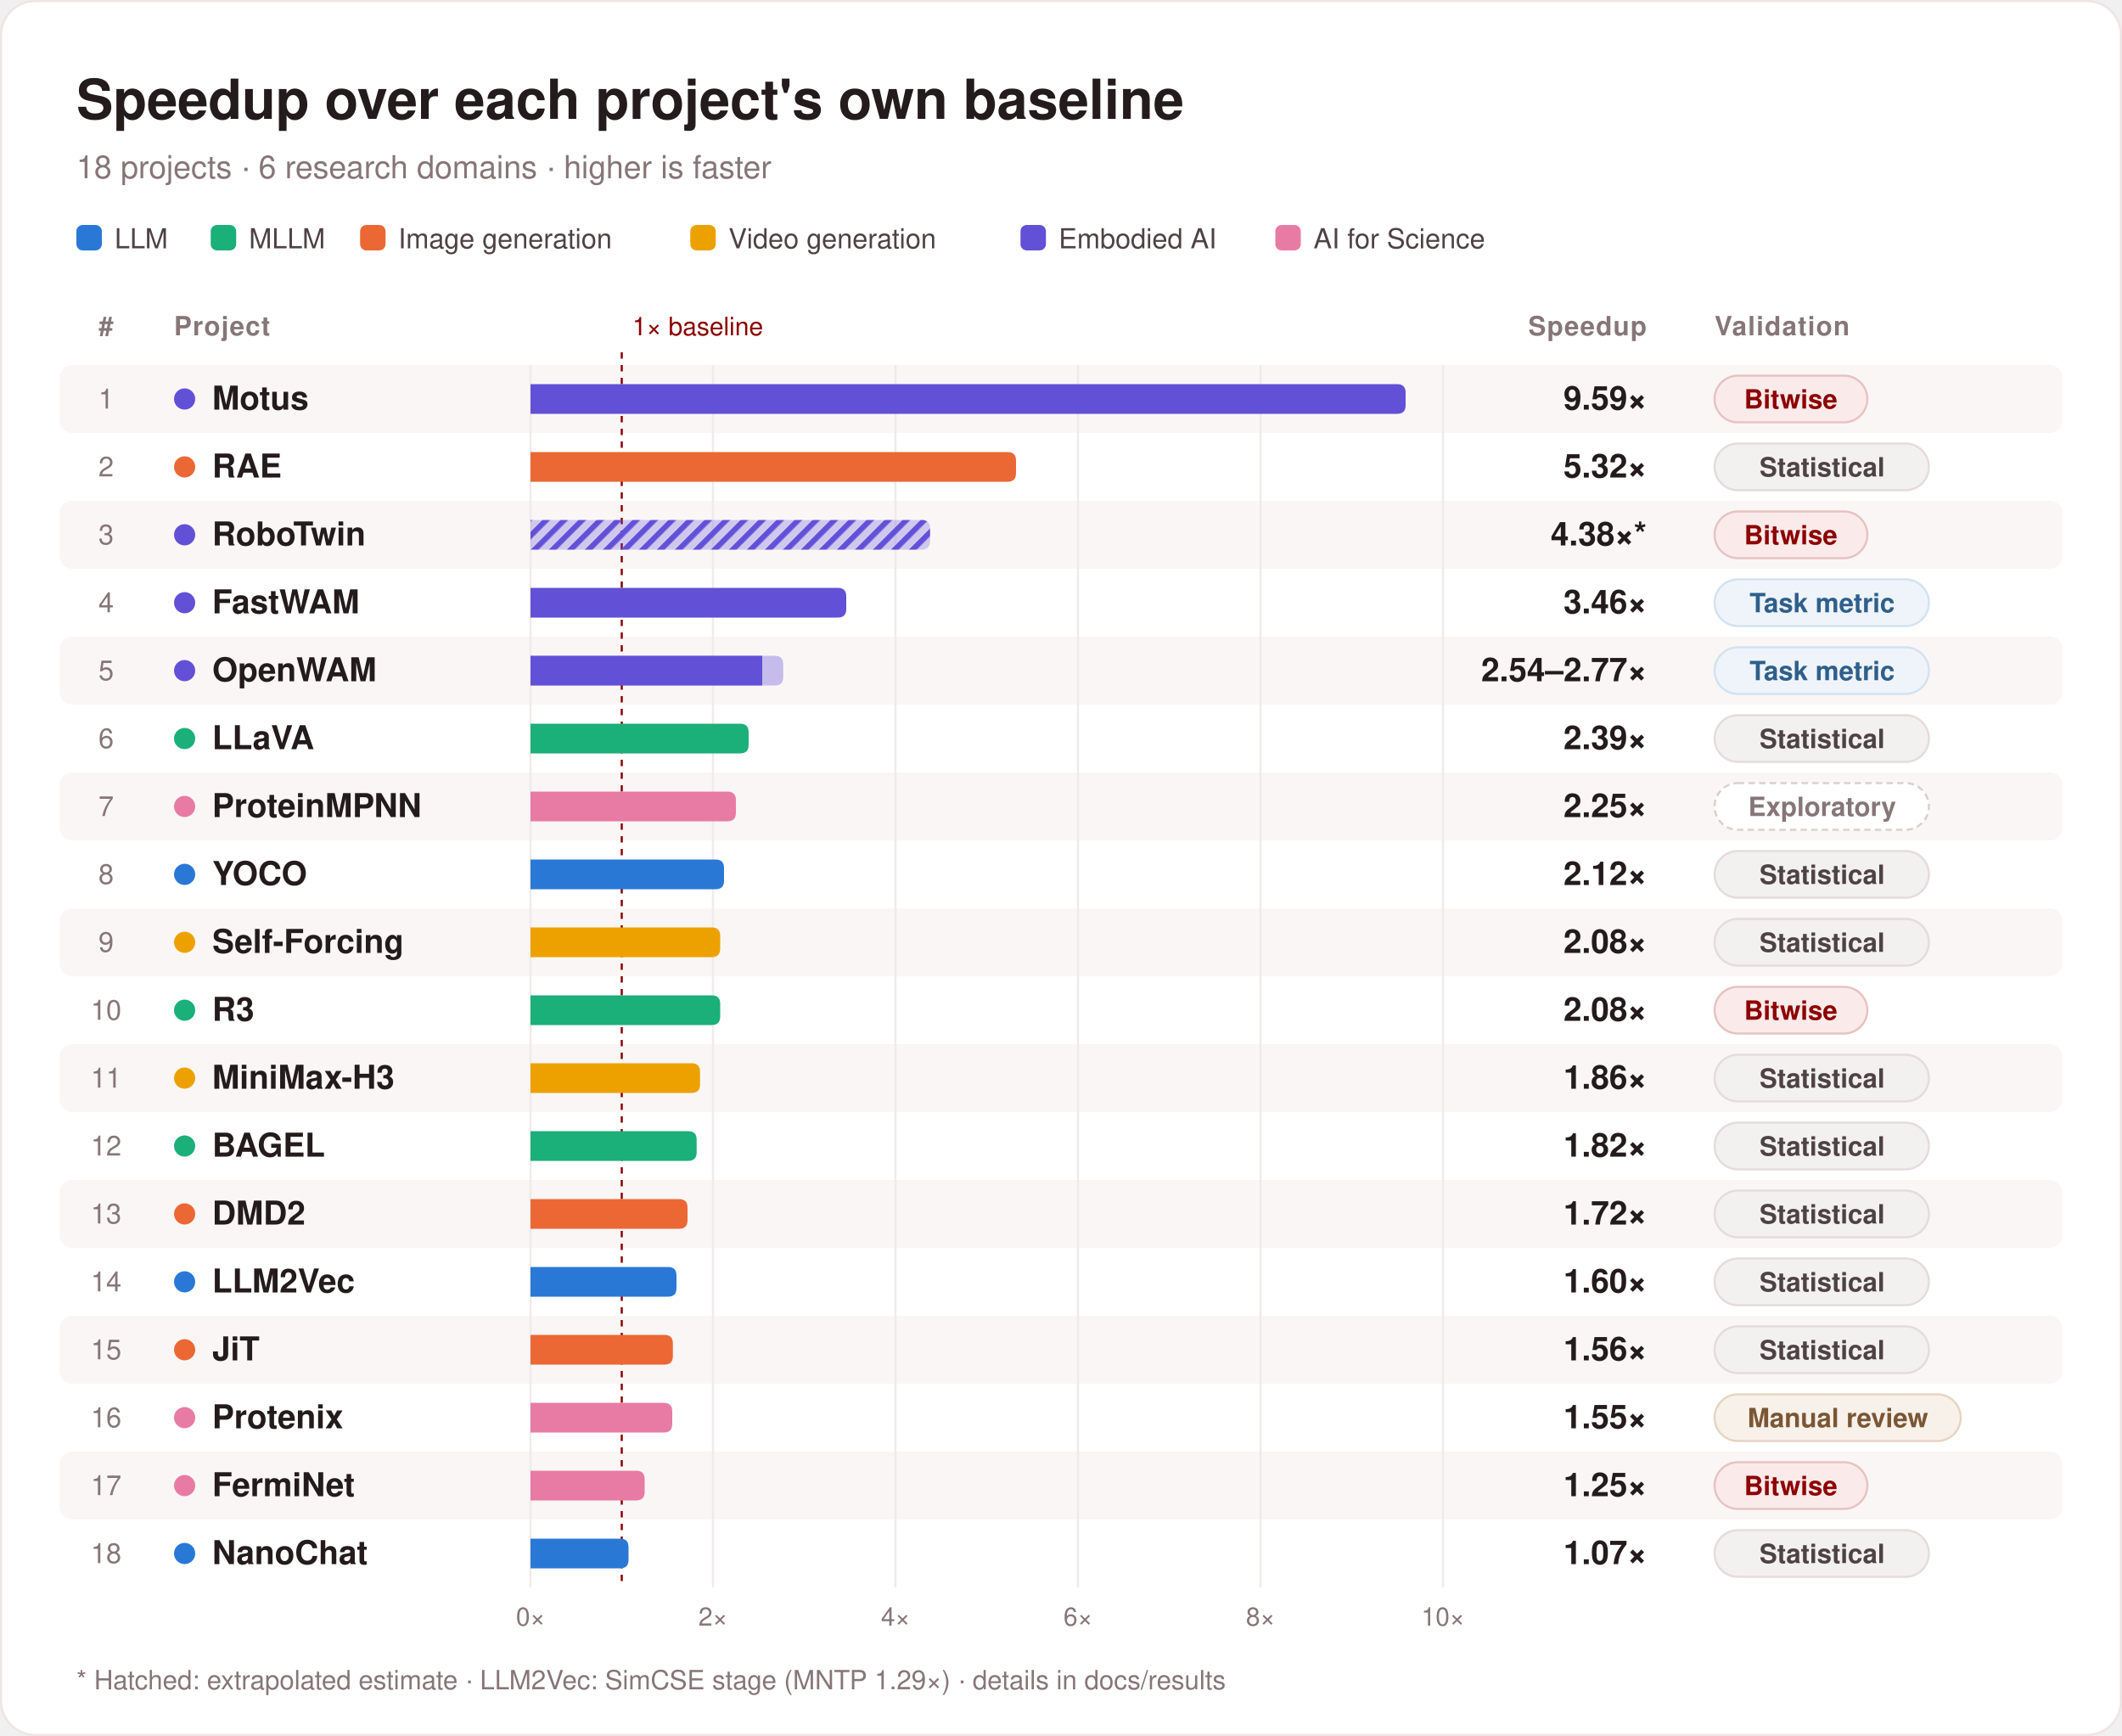
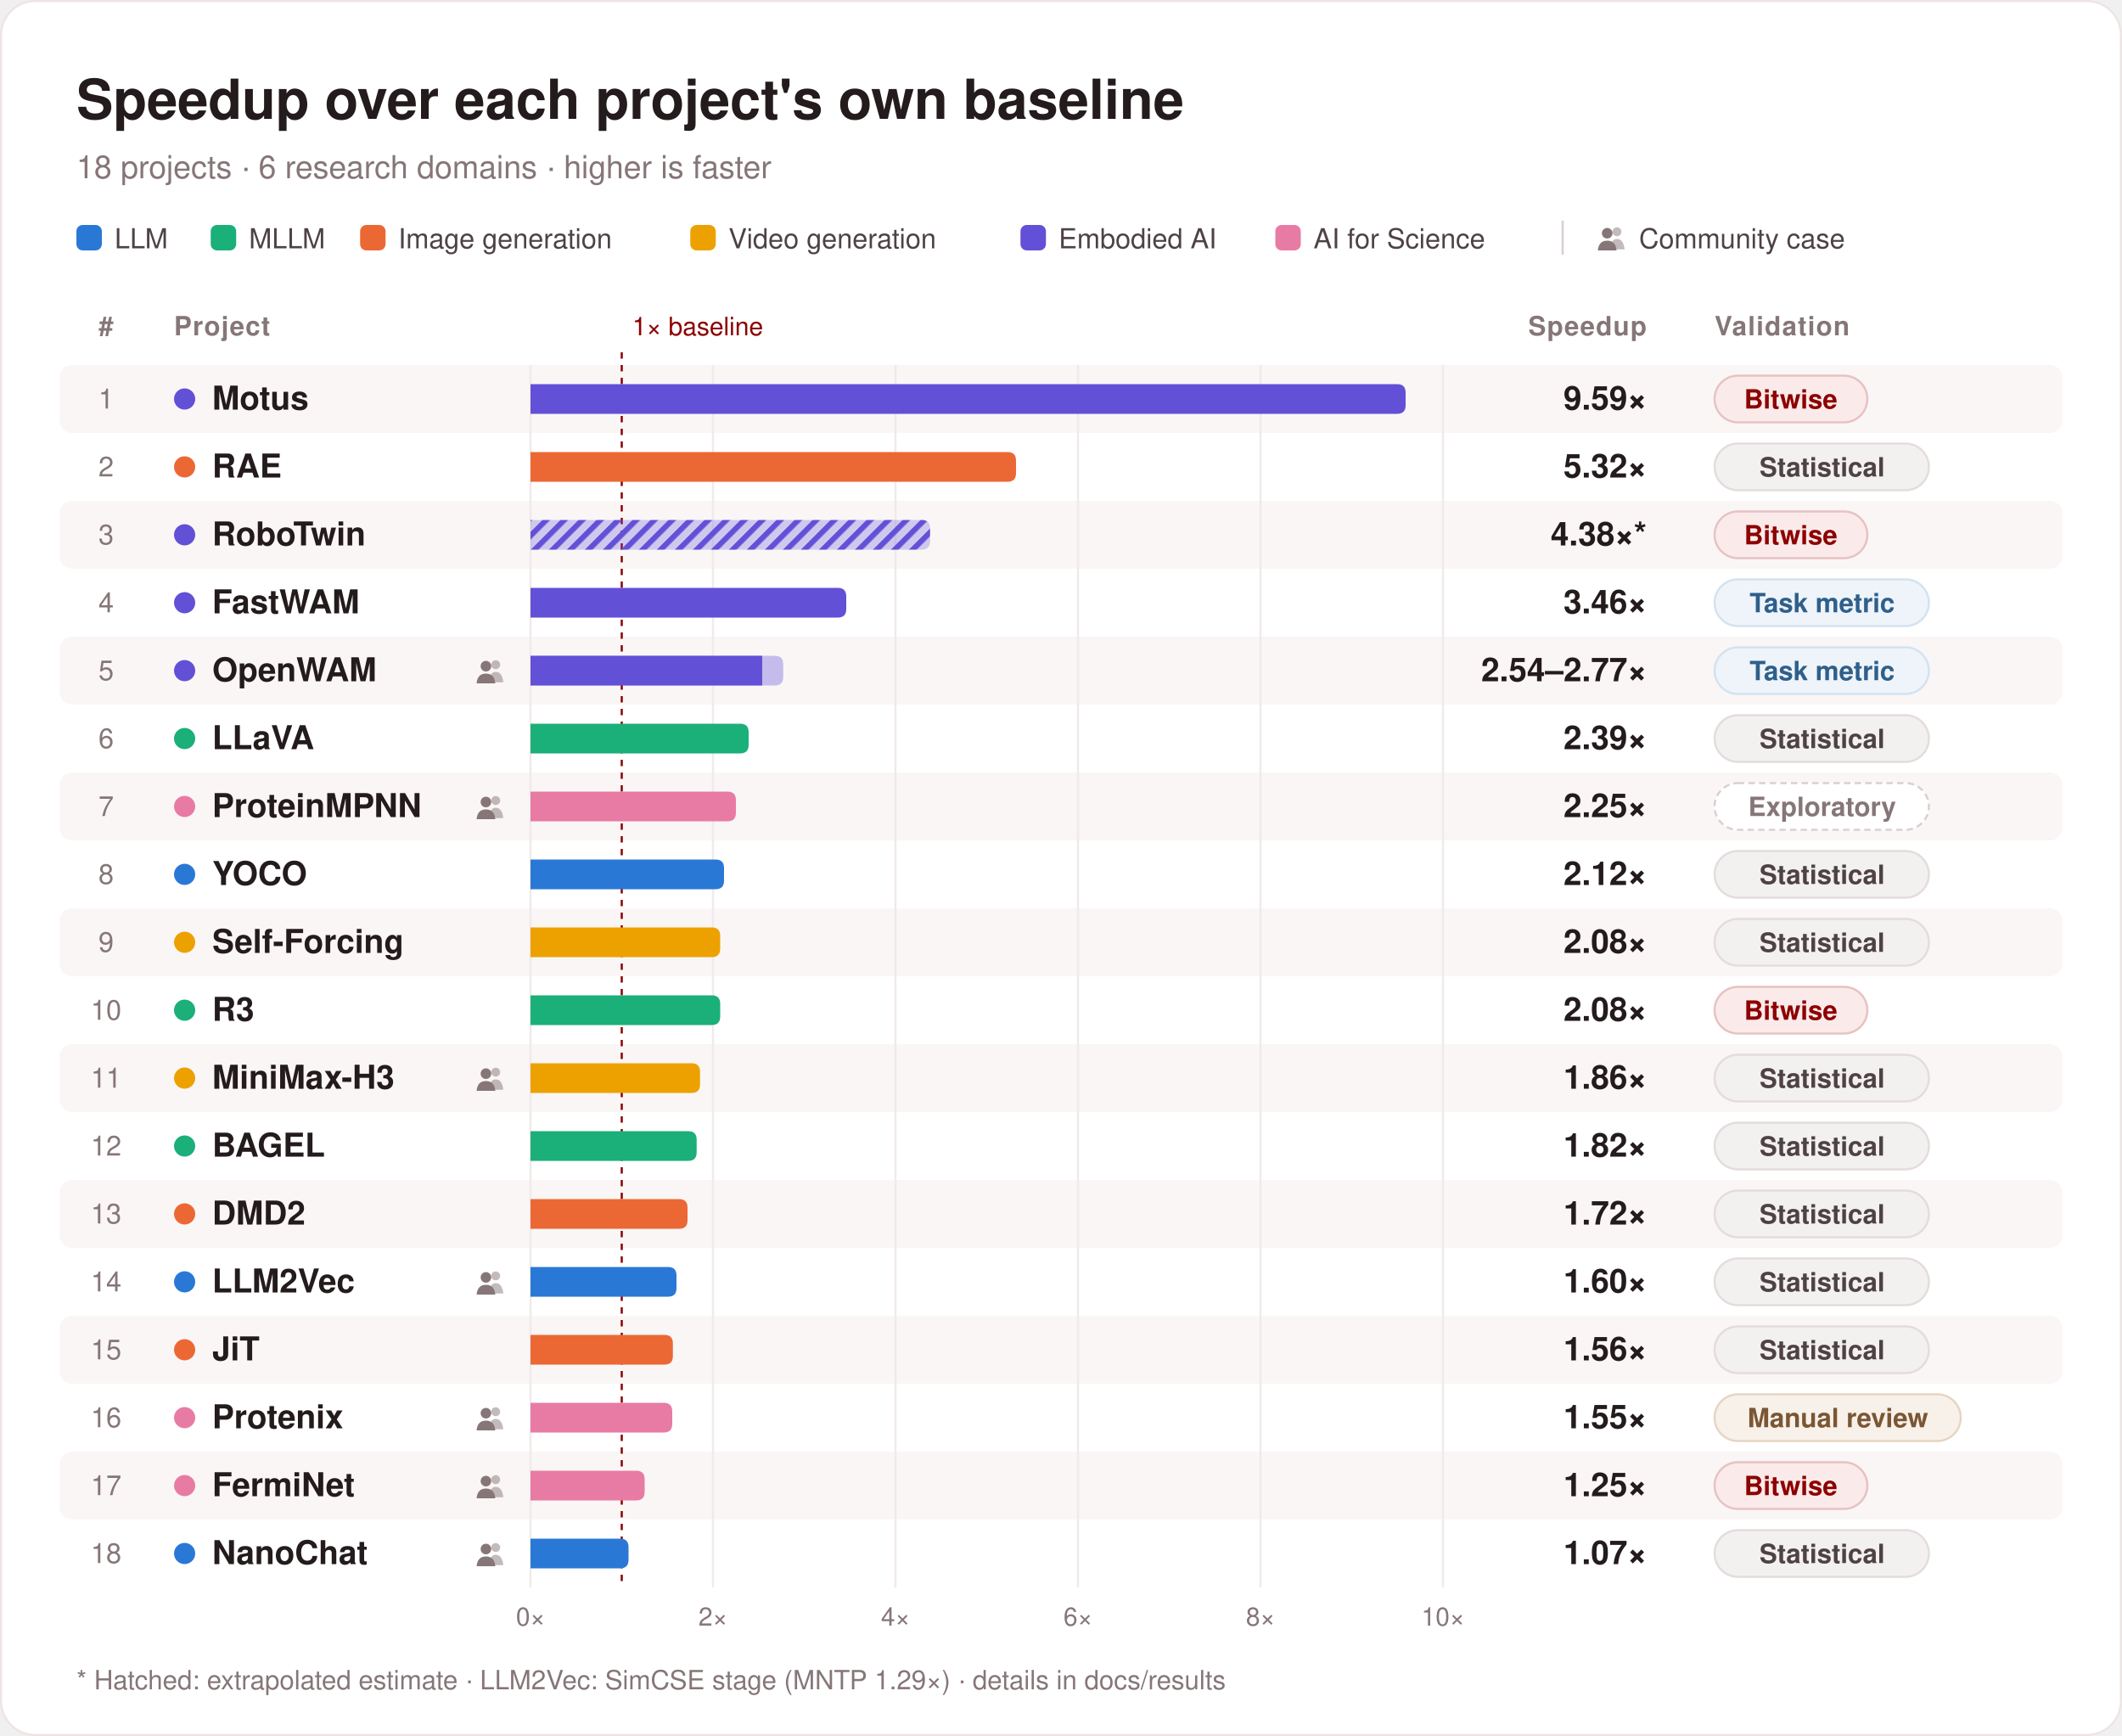
<svg xmlns="http://www.w3.org/2000/svg" width="1000" height="818" viewBox="0 0 1000 818" role="img" aria-labelledby="t d">
  <defs>
    <pattern id="h-llm" width="6" height="6" patternUnits="userSpaceOnUse" patternTransform="rotate(45)">
      <rect width="6" height="6" fill="#2a78d6" fill-opacity=".28" />
      <rect width="2.6" height="6" fill="#2a78d6" />
    </pattern>
    <pattern id="h-mllm" width="6" height="6" patternUnits="userSpaceOnUse" patternTransform="rotate(45)">
      <rect width="6" height="6" fill="#1baf7a" fill-opacity=".28" />
      <rect width="2.6" height="6" fill="#1baf7a" />
    </pattern>
    <pattern id="h-img" width="6" height="6" patternUnits="userSpaceOnUse" patternTransform="rotate(45)">
      <rect width="6" height="6" fill="#eb6834" fill-opacity=".28" />
      <rect width="2.6" height="6" fill="#eb6834" />
    </pattern>
    <pattern id="h-vid" width="6" height="6" patternUnits="userSpaceOnUse" patternTransform="rotate(45)">
      <rect width="6" height="6" fill="#eda100" fill-opacity=".28" />
      <rect width="2.6" height="6" fill="#eda100" />
    </pattern>
    <pattern id="h-emb" width="6" height="6" patternUnits="userSpaceOnUse" patternTransform="rotate(45)">
      <rect width="6" height="6" fill="#6250d6" fill-opacity=".28" />
      <rect width="2.6" height="6" fill="#6250d6" />
    </pattern>
    <pattern id="h-sci" width="6" height="6" patternUnits="userSpaceOnUse" patternTransform="rotate(45)">
      <rect width="6" height="6" fill="#e87ba4" fill-opacity=".28" />
      <rect width="2.6" height="6" fill="#e87ba4" />
    </pattern>
    <style>text{font-family:-apple-system,BlinkMacSystemFont,"Segoe UI","Helvetica Neue",Helvetica,Arial,"PingFang SC","Hiragino Sans GB","Microsoft YaHei","Noto Sans CJK SC",sans-serif}.title{font-size:26px;font-weight:700;fill:#241B1C}.sub{font-size:15px;fill:#867678}.col{font-size:12.5px;font-weight:600;fill:#867678;letter-spacing:.04em}.rank{font-size:13px;fill:#867678;font-variant-numeric:tabular-nums}.name{font-size:15.5px;font-weight:600;fill:#241B1C}.dom{font-size:13px;fill:#867678}.val{font-size:15.5px;font-weight:700;fill:#241B1C;font-variant-numeric:tabular-nums}.chip{font-size:12.5px;font-weight:600}.leg{font-size:13px;fill:#4E4244}.tick{font-size:12px;fill:#867678;font-variant-numeric:tabular-nums}.foot{font-size:12.5px;fill:#867678}.big{font-size:26px;font-weight:800;fill:#241B1C;font-variant-numeric:tabular-nums}.tl{font-size:13px;fill:#4E4244;font-variant-numeric:tabular-nums}.tlb{font-size:13px;font-weight:700;fill:#241B1C;font-variant-numeric:tabular-nums}.q{font-size:13px;fill:#4E4244}</style>
  </defs>
  <rect x="0.5" y="0.5" width="999" height="817" rx="16" fill="#FFFFFF" stroke="#EEE4E4" />
  <text x="36" y="56" class="title">Speedup over each project's own baseline</text>
  <text x="36" y="84" class="sub">18 projects · 6 research domains · higher is faster</text>
  <rect x="36" y="106" width="12" height="12" rx="3" fill="#2a78d6" />
  <text x="54" y="117" class="leg">LLM</text>
  <rect x="99.3" y="106" width="12" height="12" rx="3" fill="#1baf7a" />
  <text x="117.3" y="117" class="leg">MLLM</text>
  <rect x="169.7" y="106" width="12" height="12" rx="3" fill="#eb6834" />
  <text x="187.7" y="117" class="leg">Image generation</text>
  <rect x="325.3" y="106" width="12" height="12" rx="3" fill="#eda100" />
  <text x="343.3" y="117" class="leg">Video generation</text>
  <rect x="480.9" y="106" width="12" height="12" rx="3" fill="#6250d6" />
  <text x="498.9" y="117" class="leg">Embodied AI</text>
  <rect x="601.0" y="106" width="12" height="12" rx="3" fill="#e87ba4" />
  <text x="619.0" y="117" class="leg">AI for Science</text>
+   <line x1="736.4" y1="104" x2="736.4" y2="120" stroke="#D9CFCF" stroke-width="1" />
+   <g fill="#867678">
+     <g fill-opacity=".5">
+       <circle cx="762.0" cy="109.2" r="2.1" />
+       <path d="M758.8 117.5Q759.2 112.6 762.0 112.6Q765.0 112.6 765.6 117.5Z" />
+     </g>
+     <circle cx="757.4" cy="109.9" r="2.5" />
+     <path d="M753.0 118.0Q753.4 113.4 757.4 113.4Q761.4 113.4 761.8 118.0Z" />
+   </g>
+   <text x="772.4" y="117" class="leg">Community case</text>
  <text x="50" y="158" class="col" text-anchor="middle">#</text>
  <text x="82" y="158" class="col">Project</text>
  <text x="776" y="158" class="col" text-anchor="end">Speedup</text>
  <text x="808" y="158" class="col">Validation</text>
  <rect x="28" y="172" width="944" height="32" rx="6" fill="#FAF6F6" />
  <rect x="28" y="236" width="944" height="32" rx="6" fill="#FAF6F6" />
  <rect x="28" y="300" width="944" height="32" rx="6" fill="#FAF6F6" />
  <rect x="28" y="364" width="944" height="32" rx="6" fill="#FAF6F6" />
  <rect x="28" y="428" width="944" height="32" rx="6" fill="#FAF6F6" />
  <rect x="28" y="492" width="944" height="32" rx="6" fill="#FAF6F6" />
  <rect x="28" y="556" width="944" height="32" rx="6" fill="#FAF6F6" />
  <rect x="28" y="620" width="944" height="32" rx="6" fill="#FAF6F6" />
  <rect x="28" y="684" width="944" height="32" rx="6" fill="#FAF6F6" />
  <line x1="250.0" y1="172" x2="250.0" y2="748" stroke="#F1EAEA" stroke-width="1" />
  <text x="250.0" y="766" class="tick" text-anchor="middle">0×</text>
  <line x1="336.0" y1="172" x2="336.0" y2="748" stroke="#F1EAEA" stroke-width="1" />
  <text x="336.0" y="766" class="tick" text-anchor="middle">2×</text>
  <line x1="422.0" y1="172" x2="422.0" y2="748" stroke="#F1EAEA" stroke-width="1" />
  <text x="422.0" y="766" class="tick" text-anchor="middle">4×</text>
  <line x1="508.0" y1="172" x2="508.0" y2="748" stroke="#F1EAEA" stroke-width="1" />
  <text x="508.0" y="766" class="tick" text-anchor="middle">6×</text>
  <line x1="594.0" y1="172" x2="594.0" y2="748" stroke="#F1EAEA" stroke-width="1" />
  <text x="594.0" y="766" class="tick" text-anchor="middle">8×</text>
  <line x1="680.0" y1="172" x2="680.0" y2="748" stroke="#F1EAEA" stroke-width="1" />
  <text x="680.0" y="766" class="tick" text-anchor="middle">10×</text>
  <line x1="293.0" y1="166" x2="293.0" y2="748" stroke="#8C0000" stroke-width="1" stroke-dasharray="3 3" />
  <text x="298.0" y="158" class="tick" fill="#8C0000" style="fill:#8C0000">1× baseline</text>
  <text x="50" y="192.5" class="rank" text-anchor="middle">1</text>
  <circle cx="87" cy="188.0" r="5" fill="#6250d6" />
  <text x="100" y="193.0" class="name">Motus</text>
  <path d="M250.0 181.0H658.4Q662.4 181.0 662.4 185.0V191.0Q662.4 195.0 658.4 195.0H250.0Z" fill="#6250d6" />
  <text x="776" y="193.0" class="val" text-anchor="end">9.59×</text>
  <rect x="808" y="177.0" width="72" height="22" rx="11" fill="#FBEAEA" stroke="#E7C2C2" />
  <text x="843.9" y="192.5" class="chip" text-anchor="middle" style="fill:#8C0000">Bitwise</text>
  <text x="50" y="224.5" class="rank" text-anchor="middle">2</text>
  <circle cx="87" cy="220.0" r="5" fill="#eb6834" />
  <text x="100" y="225.0" class="name">RAE</text>
  <path d="M250.0 213.0H474.8Q478.8 213.0 478.8 217.0V223.0Q478.8 227.0 474.8 227.0H250.0Z" fill="#eb6834" />
  <text x="776" y="225.0" class="val" text-anchor="end">5.32×</text>
  <rect x="808" y="209.0" width="101" height="22" rx="11" fill="#F3F0F0" stroke="#E4DCDC" />
  <text x="858.7" y="224.5" class="chip" text-anchor="middle" style="fill:#4E4244">Statistical</text>
  <text x="50" y="256.5" class="rank" text-anchor="middle">3</text>
  <circle cx="87" cy="252.0" r="5" fill="#6250d6" />
  <text x="100" y="257.0" class="name">RoboTwin</text>
  <path d="M250.0 245.0H434.3Q438.3 245.0 438.3 249.0V255.0Q438.3 259.0 434.3 259.0H250.0Z" fill="url(#h-emb)" />
  <text x="776" y="257.0" class="val" text-anchor="end">4.38×*</text>
  <rect x="808" y="241.0" width="72" height="22" rx="11" fill="#FBEAEA" stroke="#E7C2C2" />
  <text x="843.9" y="256.5" class="chip" text-anchor="middle" style="fill:#8C0000">Bitwise</text>
  <text x="50" y="288.5" class="rank" text-anchor="middle">4</text>
  <circle cx="87" cy="284.0" r="5" fill="#6250d6" />
  <text x="100" y="289.0" class="name">FastWAM</text>
  <path d="M250.0 277.0H394.8Q398.8 277.0 398.8 281.0V287.0Q398.8 291.0 394.8 291.0H250.0Z" fill="#6250d6" />
  <text x="776" y="289.0" class="val" text-anchor="end">3.46×</text>
  <rect x="808" y="273.0" width="101" height="22" rx="11" fill="#EEF4FA" stroke="#D3E2F0" />
  <text x="858.7" y="288.5" class="chip" text-anchor="middle" style="fill:#2F5F8A">Task metric</text>
  <text x="50" y="320.5" class="rank" text-anchor="middle">5</text>
  <circle cx="87" cy="316.0" r="5" fill="#6250d6" />
  <text x="100" y="321.0" class="name">OpenWAM</text>
+   <g fill="#867678">
+     <g fill-opacity=".5">
+       <circle cx="233.6" cy="313.2" r="2.1" />
+       <path d="M230.4 321.5Q230.8 316.6 233.6 316.6Q236.6 316.6 237.2 321.5Z" />
+     </g>
+     <circle cx="229.0" cy="313.9" r="2.5" />
+     <path d="M224.6 322.0Q225.0 317.4 229.0 317.4Q233.0 317.4 233.4 322.0Z" />
+   </g>
  <path d="M250.0 309.0H365.1Q369.1 309.0 369.1 313.0V319.0Q369.1 323.0 365.1 323.0H250.0Z" fill="#6250d6" fill-opacity=".35" />
  <path d="M250.0 309.0H359.2Q359.2 309.0 359.2 309.0V323.0Q359.2 323.0 359.2 323.0H250.0Z" fill="#6250d6" />
  <text x="776" y="321.0" class="val" text-anchor="end">2.54–2.77×</text>
  <rect x="808" y="305.0" width="101" height="22" rx="11" fill="#EEF4FA" stroke="#D3E2F0" />
  <text x="858.7" y="320.5" class="chip" text-anchor="middle" style="fill:#2F5F8A">Task metric</text>
  <text x="50" y="352.5" class="rank" text-anchor="middle">6</text>
  <circle cx="87" cy="348.0" r="5" fill="#1baf7a" />
  <text x="100" y="353.0" class="name">LLaVA</text>
  <path d="M250.0 341.0H348.8Q352.8 341.0 352.8 345.0V351.0Q352.8 355.0 348.8 355.0H250.0Z" fill="#1baf7a" />
  <text x="776" y="353.0" class="val" text-anchor="end">2.39×</text>
  <rect x="808" y="337.0" width="101" height="22" rx="11" fill="#F3F0F0" stroke="#E4DCDC" />
  <text x="858.7" y="352.5" class="chip" text-anchor="middle" style="fill:#4E4244">Statistical</text>
  <text x="50" y="384.5" class="rank" text-anchor="middle">7</text>
  <circle cx="87" cy="380.0" r="5" fill="#e87ba4" />
  <text x="100" y="385.0" class="name">ProteinMPNN</text>
+   <g fill="#867678">
+     <g fill-opacity=".5">
+       <circle cx="233.6" cy="377.2" r="2.1" />
+       <path d="M230.4 385.5Q230.8 380.6 233.6 380.6Q236.6 380.6 237.2 385.5Z" />
+     </g>
+     <circle cx="229.0" cy="377.9" r="2.5" />
+     <path d="M224.6 386.0Q225.0 381.4 229.0 381.4Q233.0 381.4 233.4 386.0Z" />
+   </g>
  <path d="M250.0 373.0H342.8Q346.8 373.0 346.8 377.0V383.0Q346.8 387.0 342.8 387.0H250.0Z" fill="#e87ba4" />
  <text x="776" y="385.0" class="val" text-anchor="end">2.25×</text>
  <rect x="808" y="369.0" width="101" height="22" rx="11" fill="#FFFFFF" stroke="#D9CFCF" stroke-dasharray="3 2" />
  <text x="858.7" y="384.5" class="chip" text-anchor="middle" style="fill:#867678">Exploratory</text>
  <text x="50" y="416.5" class="rank" text-anchor="middle">8</text>
  <circle cx="87" cy="412.0" r="5" fill="#2a78d6" />
  <text x="100" y="417.0" class="name">YOCO</text>
  <path d="M250.0 405.0H337.2Q341.2 405.0 341.2 409.0V415.0Q341.2 419.0 337.2 419.0H250.0Z" fill="#2a78d6" />
  <text x="776" y="417.0" class="val" text-anchor="end">2.12×</text>
  <rect x="808" y="401.0" width="101" height="22" rx="11" fill="#F3F0F0" stroke="#E4DCDC" />
  <text x="858.7" y="416.5" class="chip" text-anchor="middle" style="fill:#4E4244">Statistical</text>
  <text x="50" y="448.5" class="rank" text-anchor="middle">9</text>
  <circle cx="87" cy="444.0" r="5" fill="#eda100" />
  <text x="100" y="449.0" class="name">Self-Forcing</text>
  <path d="M250.0 437.0H335.4Q339.4 437.0 339.4 441.0V447.0Q339.4 451.0 335.4 451.0H250.0Z" fill="#eda100" />
  <text x="776" y="449.0" class="val" text-anchor="end">2.08×</text>
  <rect x="808" y="433.0" width="101" height="22" rx="11" fill="#F3F0F0" stroke="#E4DCDC" />
  <text x="858.7" y="448.5" class="chip" text-anchor="middle" style="fill:#4E4244">Statistical</text>
  <text x="50" y="480.5" class="rank" text-anchor="middle">10</text>
  <circle cx="87" cy="476.0" r="5" fill="#1baf7a" />
  <text x="100" y="481.0" class="name">R3</text>
  <path d="M250.0 469.0H335.4Q339.4 469.0 339.4 473.0V479.0Q339.4 483.0 335.4 483.0H250.0Z" fill="#1baf7a" />
  <text x="776" y="481.0" class="val" text-anchor="end">2.08×</text>
  <rect x="808" y="465.0" width="72" height="22" rx="11" fill="#FBEAEA" stroke="#E7C2C2" />
  <text x="843.9" y="480.5" class="chip" text-anchor="middle" style="fill:#8C0000">Bitwise</text>
  <text x="50" y="512.5" class="rank" text-anchor="middle">11</text>
  <circle cx="87" cy="508.0" r="5" fill="#eda100" />
  <text x="100" y="513.0" class="name">MiniMax-H3</text>
+   <g fill="#867678">
+     <g fill-opacity=".5">
+       <circle cx="233.6" cy="505.2" r="2.1" />
+       <path d="M230.4 513.5Q230.8 508.6 233.6 508.6Q236.6 508.6 237.2 513.5Z" />
+     </g>
+     <circle cx="229.0" cy="505.9" r="2.5" />
+     <path d="M224.6 514.0Q225.0 509.4 229.0 509.4Q233.0 509.4 233.4 514.0Z" />
+   </g>
  <path d="M250.0 501.0H325.9Q329.9 501.0 329.9 505.0V511.0Q329.9 515.0 325.9 515.0H250.0Z" fill="#eda100" />
  <text x="776" y="513.0" class="val" text-anchor="end">1.86×</text>
  <rect x="808" y="497.0" width="101" height="22" rx="11" fill="#F3F0F0" stroke="#E4DCDC" />
  <text x="858.7" y="512.5" class="chip" text-anchor="middle" style="fill:#4E4244">Statistical</text>
  <text x="50" y="544.5" class="rank" text-anchor="middle">12</text>
  <circle cx="87" cy="540.0" r="5" fill="#1baf7a" />
  <text x="100" y="545.0" class="name">BAGEL</text>
  <path d="M250.0 533.0H324.3Q328.3 533.0 328.3 537.0V543.0Q328.3 547.0 324.3 547.0H250.0Z" fill="#1baf7a" />
  <text x="776" y="545.0" class="val" text-anchor="end">1.82×</text>
  <rect x="808" y="529.0" width="101" height="22" rx="11" fill="#F3F0F0" stroke="#E4DCDC" />
  <text x="858.7" y="544.5" class="chip" text-anchor="middle" style="fill:#4E4244">Statistical</text>
  <text x="50" y="576.5" class="rank" text-anchor="middle">13</text>
  <circle cx="87" cy="572.0" r="5" fill="#eb6834" />
  <text x="100" y="577.0" class="name">DMD2</text>
  <path d="M250.0 565.0H320.0Q324.0 565.0 324.0 569.0V575.0Q324.0 579.0 320.0 579.0H250.0Z" fill="#eb6834" />
  <text x="776" y="577.0" class="val" text-anchor="end">1.72×</text>
  <rect x="808" y="561.0" width="101" height="22" rx="11" fill="#F3F0F0" stroke="#E4DCDC" />
  <text x="858.7" y="576.5" class="chip" text-anchor="middle" style="fill:#4E4244">Statistical</text>
  <text x="50" y="608.5" class="rank" text-anchor="middle">14</text>
  <circle cx="87" cy="604.0" r="5" fill="#2a78d6" />
  <text x="100" y="609.0" class="name">LLM2Vec</text>
+   <g fill="#867678">
+     <g fill-opacity=".5">
+       <circle cx="233.6" cy="601.2" r="2.1" />
+       <path d="M230.4 609.5Q230.8 604.6 233.6 604.6Q236.6 604.6 237.2 609.5Z" />
+     </g>
+     <circle cx="229.0" cy="601.9" r="2.5" />
+     <path d="M224.6 610.0Q225.0 605.4 229.0 605.4Q233.0 605.4 233.4 610.0Z" />
+   </g>
  <path d="M250.0 597.0H314.8Q318.8 597.0 318.8 601.0V607.0Q318.8 611.0 314.8 611.0H250.0Z" fill="#2a78d6" />
  <text x="776" y="609.0" class="val" text-anchor="end">1.60×</text>
  <rect x="808" y="593.0" width="101" height="22" rx="11" fill="#F3F0F0" stroke="#E4DCDC" />
  <text x="858.7" y="608.5" class="chip" text-anchor="middle" style="fill:#4E4244">Statistical</text>
  <text x="50" y="640.5" class="rank" text-anchor="middle">15</text>
  <circle cx="87" cy="636.0" r="5" fill="#eb6834" />
  <text x="100" y="641.0" class="name">JiT</text>
  <path d="M250.0 629.0H313.1Q317.1 629.0 317.1 633.0V639.0Q317.1 643.0 313.1 643.0H250.0Z" fill="#eb6834" />
  <text x="776" y="641.0" class="val" text-anchor="end">1.56×</text>
  <rect x="808" y="625.0" width="101" height="22" rx="11" fill="#F3F0F0" stroke="#E4DCDC" />
  <text x="858.7" y="640.5" class="chip" text-anchor="middle" style="fill:#4E4244">Statistical</text>
  <text x="50" y="672.5" class="rank" text-anchor="middle">16</text>
  <circle cx="87" cy="668.0" r="5" fill="#e87ba4" />
  <text x="100" y="673.0" class="name">Protenix</text>
+   <g fill="#867678">
+     <g fill-opacity=".5">
+       <circle cx="233.6" cy="665.2" r="2.1" />
+       <path d="M230.4 673.5Q230.8 668.6 233.6 668.6Q236.6 668.6 237.2 673.5Z" />
+     </g>
+     <circle cx="229.0" cy="665.9" r="2.5" />
+     <path d="M224.6 674.0Q225.0 669.4 229.0 669.4Q233.0 669.4 233.4 674.0Z" />
+   </g>
  <path d="M250.0 661.0H312.8Q316.8 661.0 316.8 665.0V671.0Q316.8 675.0 312.8 675.0H250.0Z" fill="#e87ba4" />
  <text x="776" y="673.0" class="val" text-anchor="end">1.55×</text>
  <rect x="808" y="657.0" width="116" height="22" rx="11" fill="#F8F1EA" stroke="#E6D5C3" />
  <text x="866.1" y="672.5" class="chip" text-anchor="middle" style="fill:#7A5634">Manual review</text>
  <text x="50" y="704.5" class="rank" text-anchor="middle">17</text>
  <circle cx="87" cy="700.0" r="5" fill="#e87ba4" />
  <text x="100" y="705.0" class="name">FermiNet</text>
+   <g fill="#867678">
+     <g fill-opacity=".5">
+       <circle cx="233.6" cy="697.2" r="2.1" />
+       <path d="M230.4 705.5Q230.8 700.6 233.6 700.6Q236.6 700.6 237.2 705.5Z" />
+     </g>
+     <circle cx="229.0" cy="697.9" r="2.5" />
+     <path d="M224.6 706.0Q225.0 701.4 229.0 701.4Q233.0 701.4 233.4 706.0Z" />
+   </g>
  <path d="M250.0 693.0H299.8Q303.8 693.0 303.8 697.0V703.0Q303.8 707.0 299.8 707.0H250.0Z" fill="#e87ba4" />
  <text x="776" y="705.0" class="val" text-anchor="end">1.25×</text>
  <rect x="808" y="689.0" width="72" height="22" rx="11" fill="#FBEAEA" stroke="#E7C2C2" />
  <text x="843.9" y="704.5" class="chip" text-anchor="middle" style="fill:#8C0000">Bitwise</text>
  <text x="50" y="736.5" class="rank" text-anchor="middle">18</text>
  <circle cx="87" cy="732.0" r="5" fill="#2a78d6" />
  <text x="100" y="737.0" class="name">NanoChat</text>
+   <g fill="#867678">
+     <g fill-opacity=".5">
+       <circle cx="233.6" cy="729.2" r="2.1" />
+       <path d="M230.4 737.5Q230.8 732.6 233.6 732.6Q236.6 732.6 237.2 737.5Z" />
+     </g>
+     <circle cx="229.0" cy="729.9" r="2.5" />
+     <path d="M224.6 738.0Q225.0 733.4 229.0 733.4Q233.0 733.4 233.4 738.0Z" />
+   </g>
  <path d="M250.0 725.0H292.2Q296.2 725.0 296.2 729.0V735.0Q296.2 739.0 292.2 739.0H250.0Z" fill="#2a78d6" />
  <text x="776" y="737.0" class="val" text-anchor="end">1.07×</text>
  <rect x="808" y="721.0" width="101" height="22" rx="11" fill="#F3F0F0" stroke="#E4DCDC" />
  <text x="858.7" y="736.5" class="chip" text-anchor="middle" style="fill:#4E4244">Statistical</text>
  <text x="36" y="796" class="foot">* Hatched: extrapolated estimate · LLM2Vec: SimCSE stage (MNTP 1.29×) · details in docs/results</text>
</svg>
